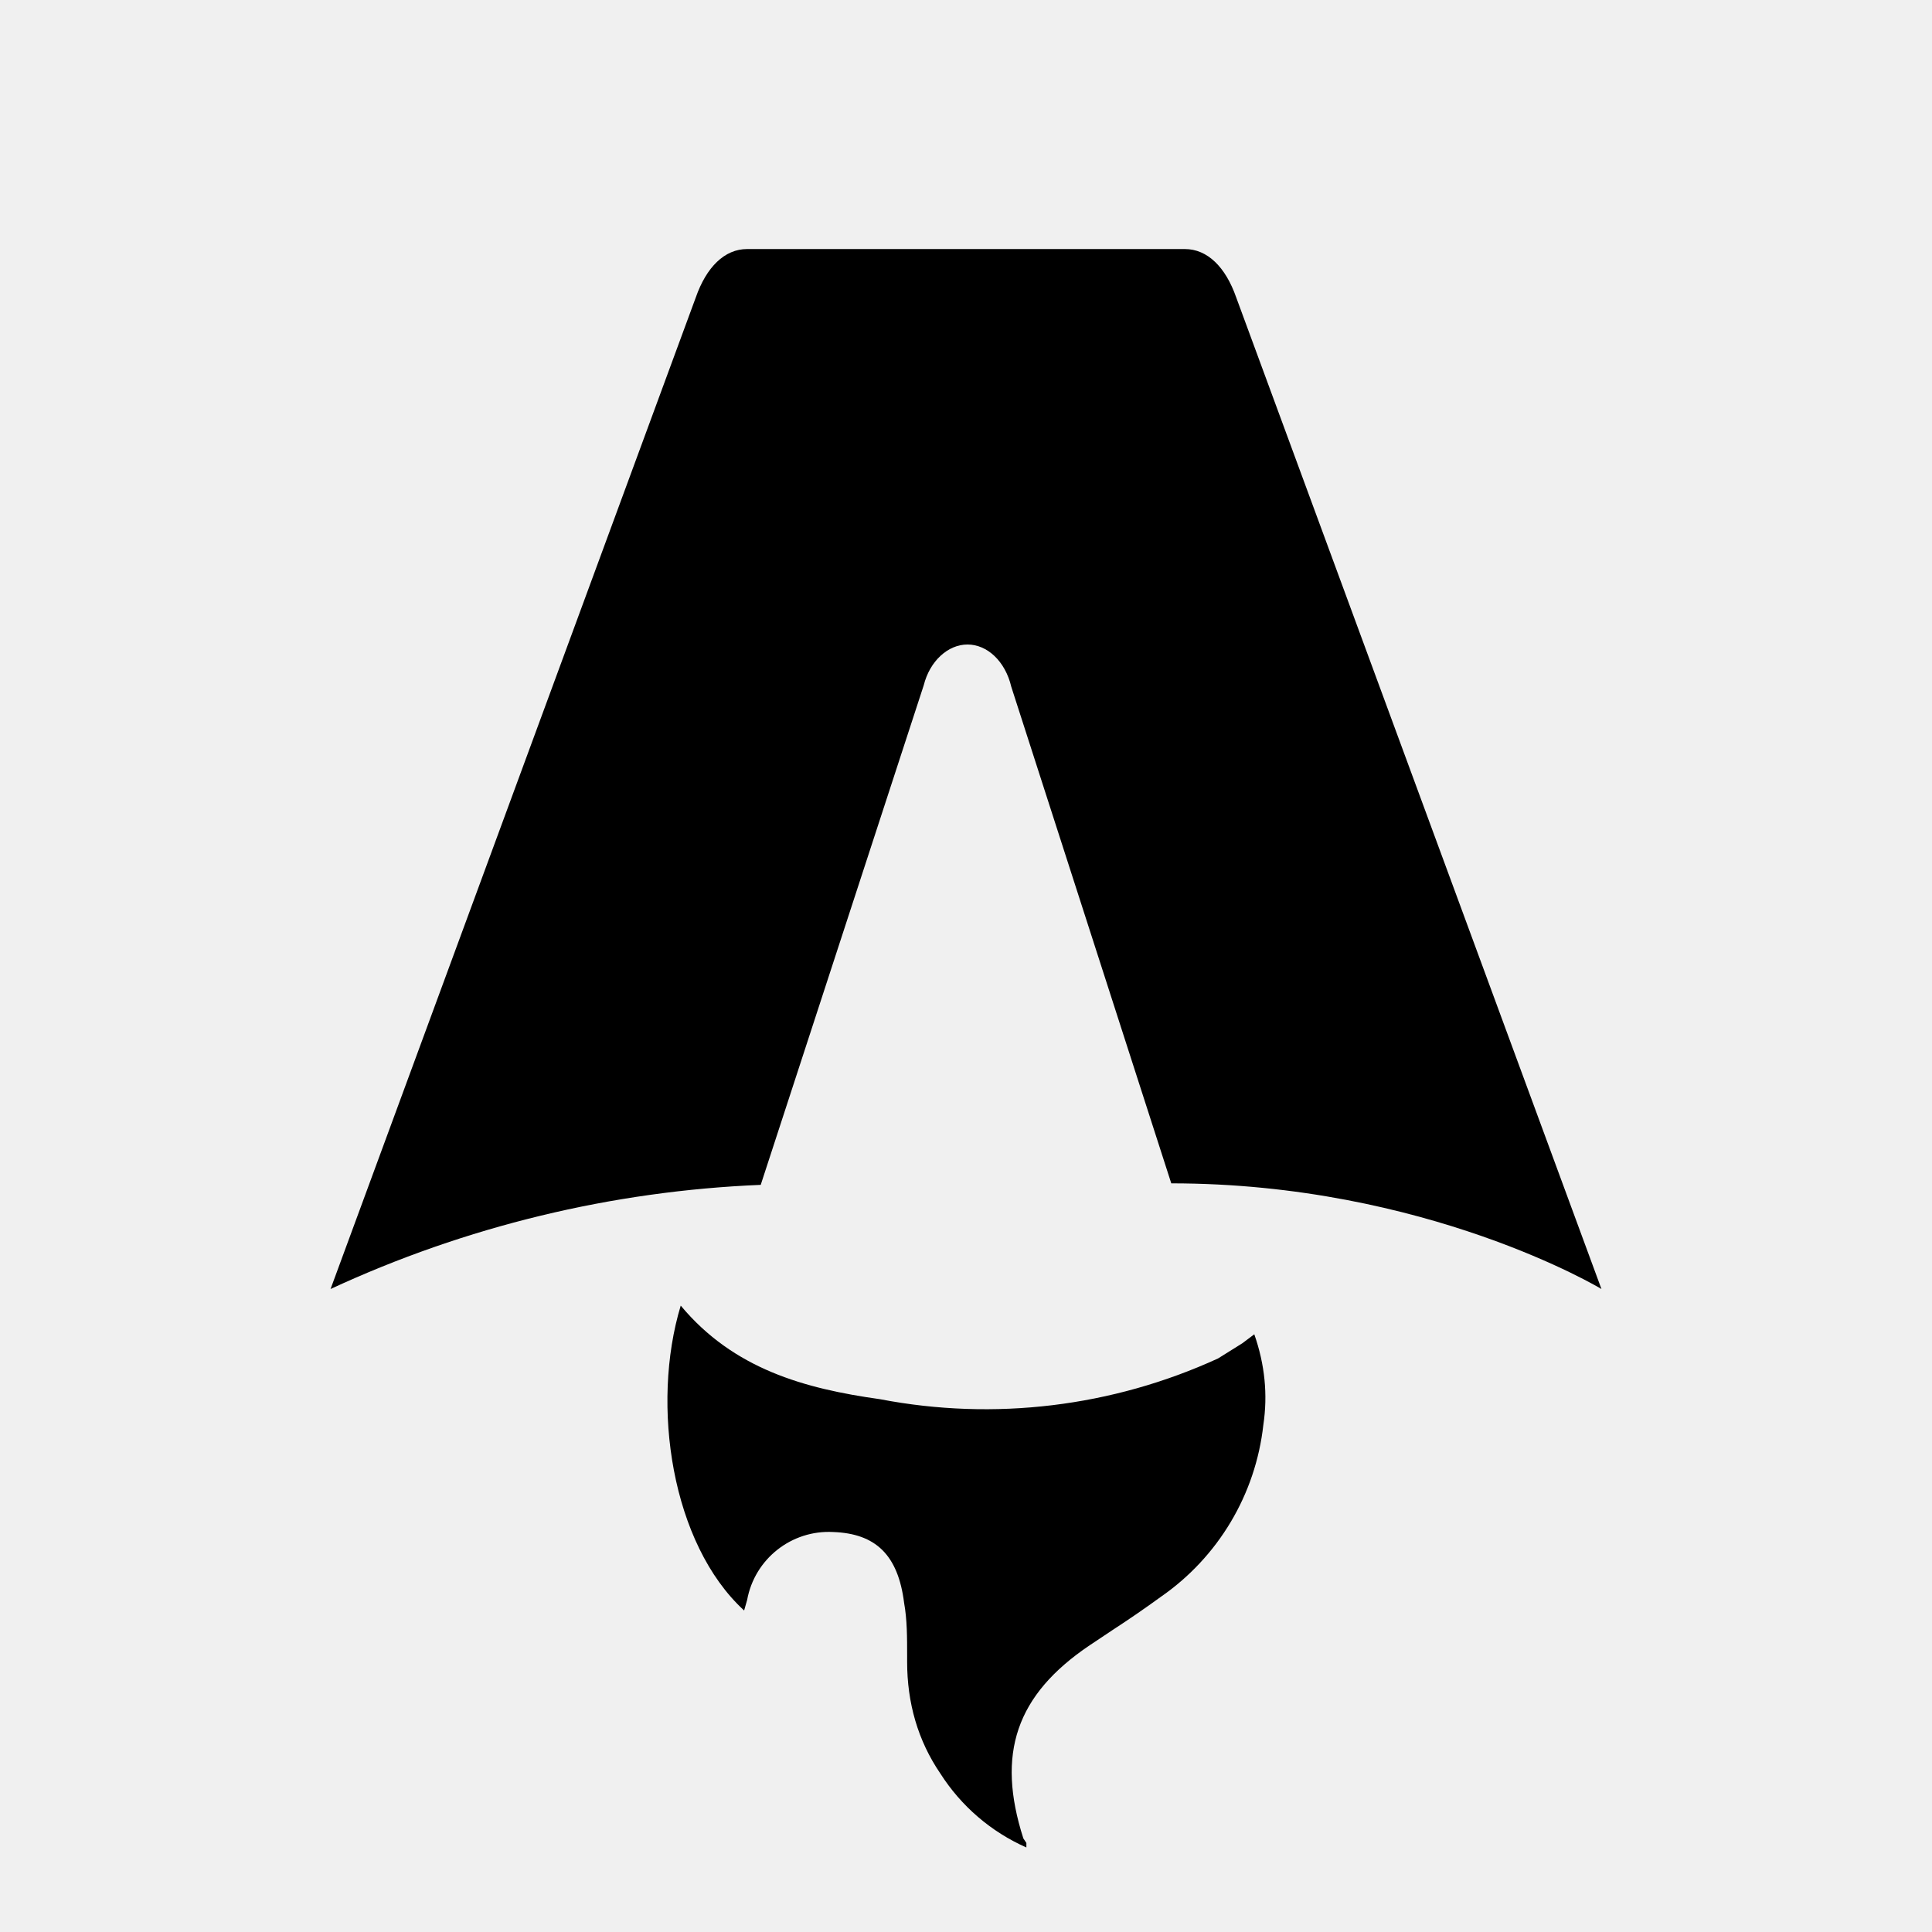
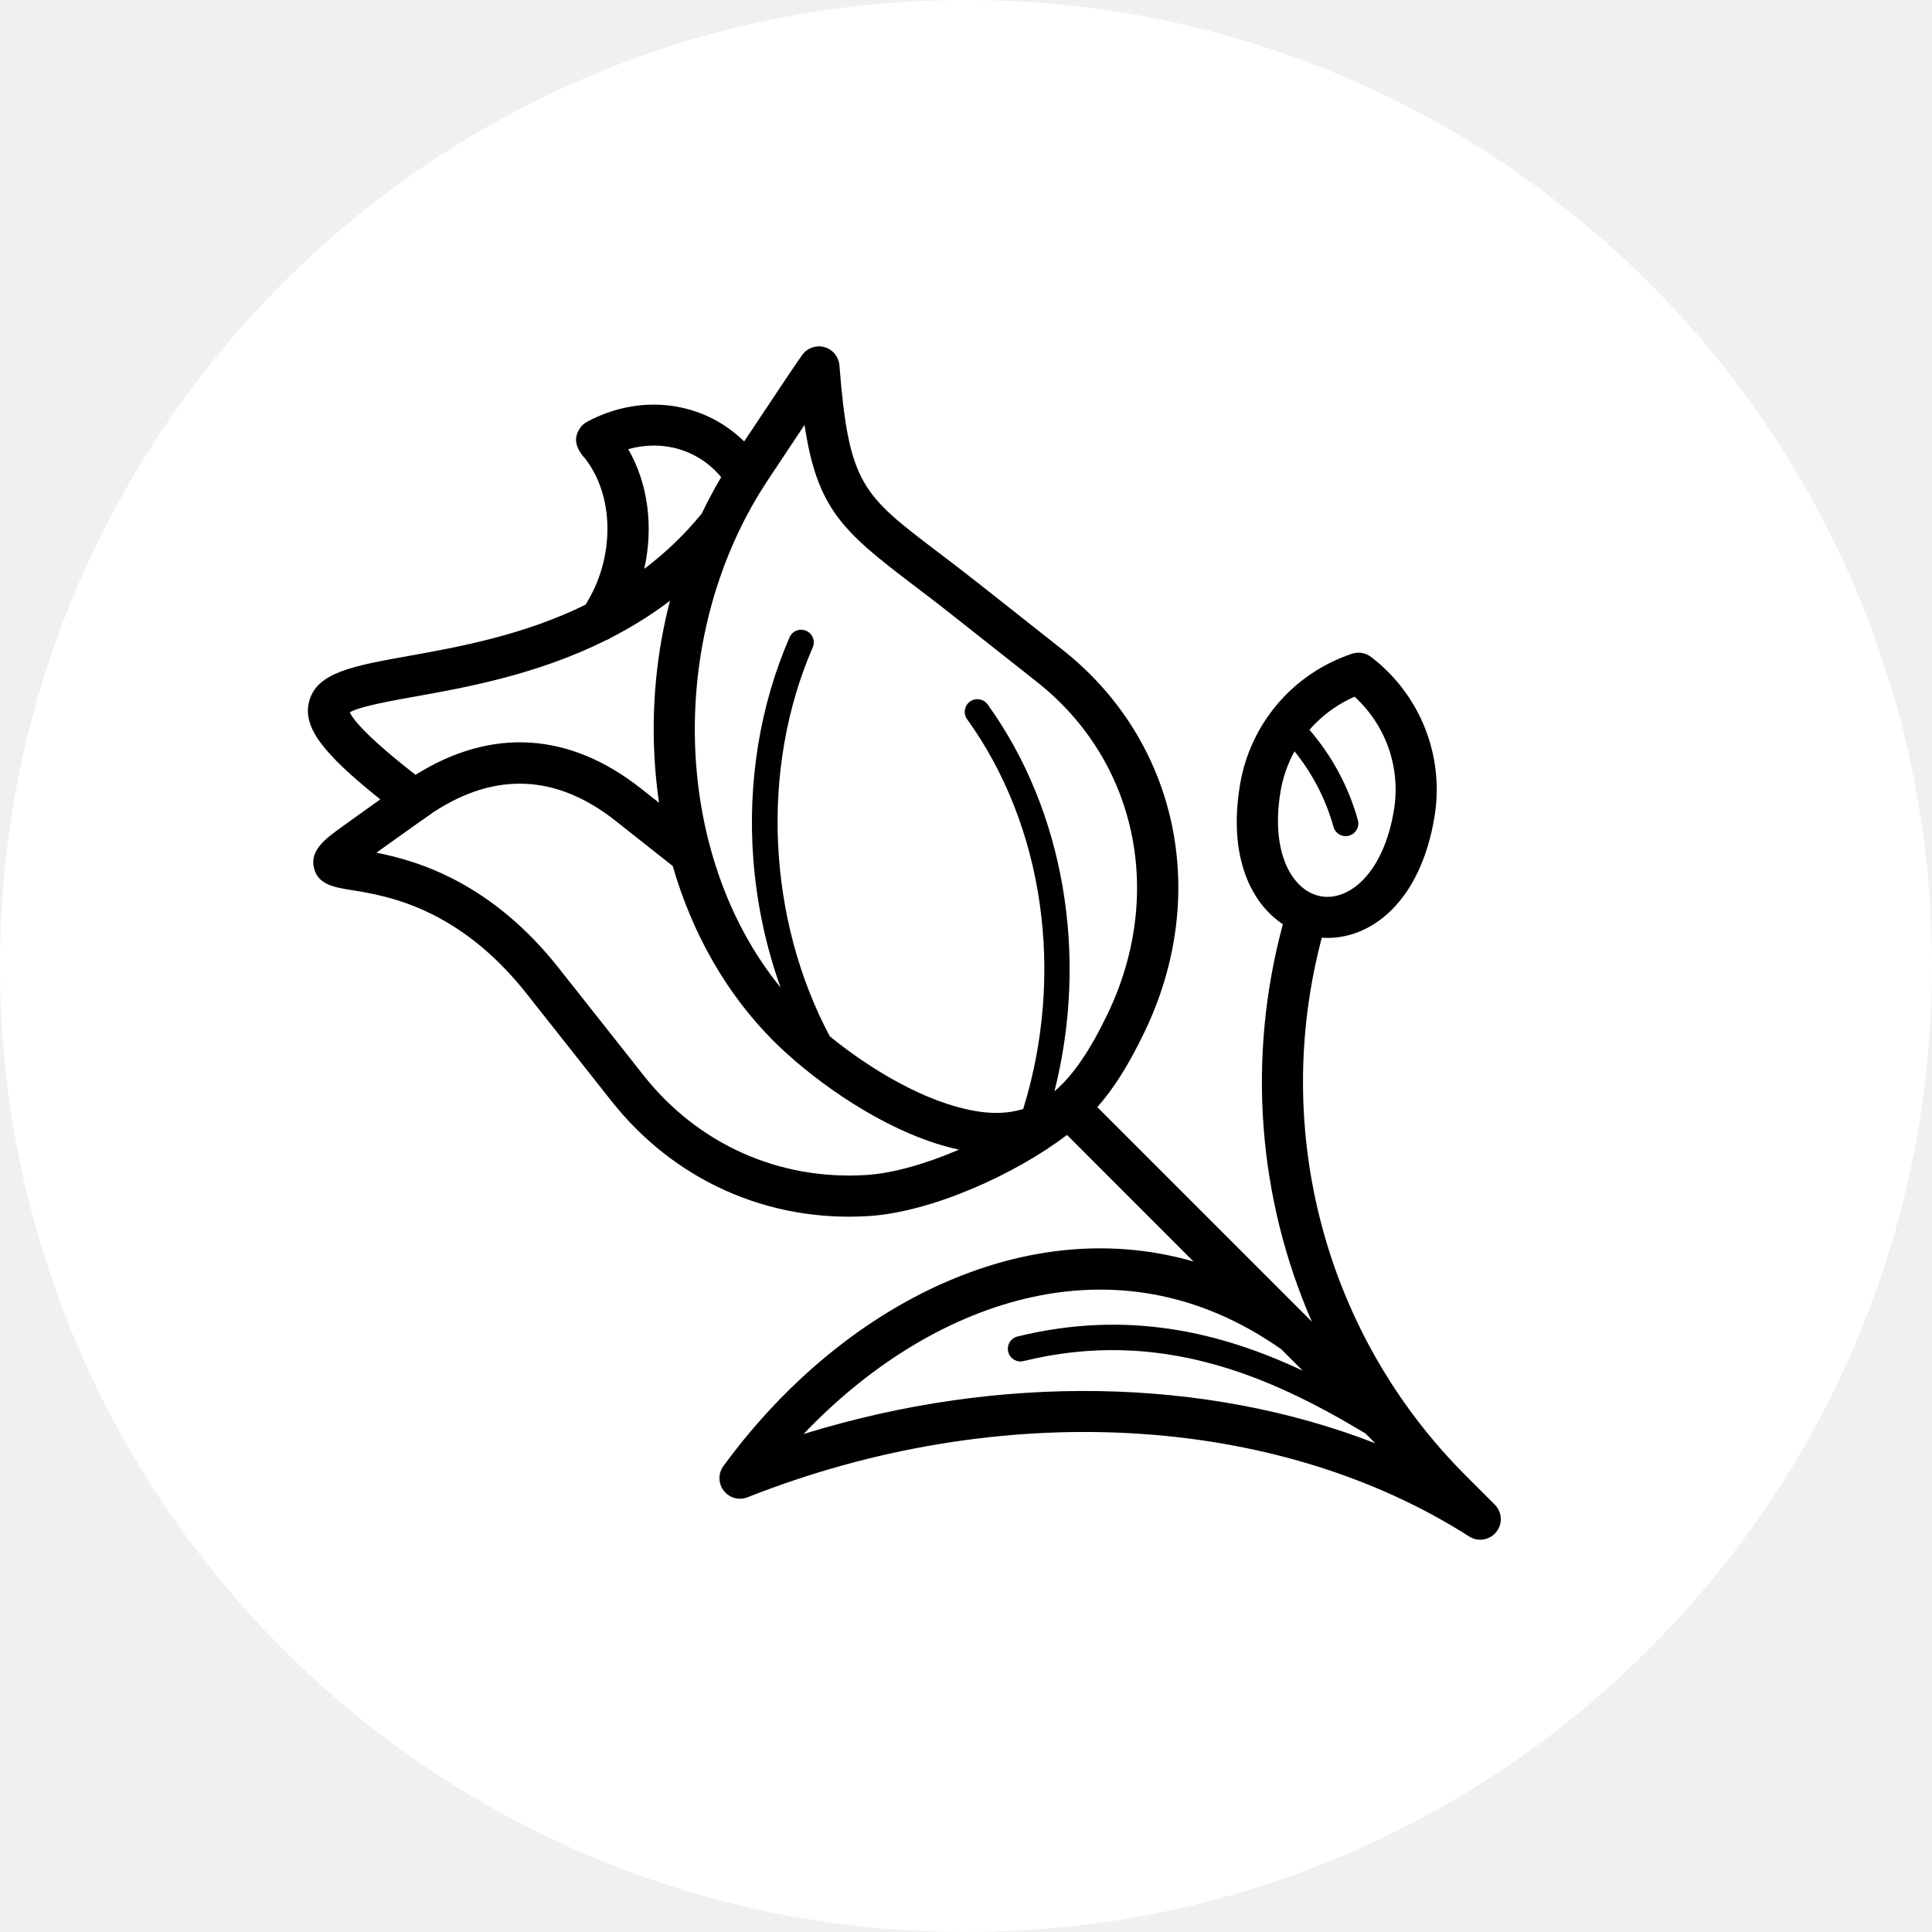
- <svg xmlns="http://www.w3.org/2000/svg" fill="none" viewBox="0 0 128 128">
-   <path d="M50.4 78.5a75.1 75.1 0 0 0-28.5 6.9l24.2-65.7c.7-2 1.9-3.2 3.4-3.2h29c1.5 0 2.7 1.2 3.4 3.2l24.2 65.7s-11.6-7-28.5-7L67 45.5c-.4-1.7-1.6-2.8-2.9-2.8-1.3 0-2.5 1.1-2.9 2.7L50.4 78.5Zm-1.1 28.2Zm-4.2-20.2c-2 6.6-.6 15.8 4.2 20.2a17.5 17.5 0 0 1 .2-.7 5.5 5.5 0 0 1 5.7-4.5c2.8.1 4.3 1.5 4.7 4.7.2 1.1.2 2.3.2 3.5v.4c0 2.7.7 5.2 2.2 7.4a13 13 0 0 0 5.7 4.9v-.3l-.2-.3c-1.8-5.6-.5-9.5 4.4-12.8l1.5-1a73 73 0 0 0 3.2-2.2 16 16 0 0 0 6.8-11.4c.3-2 .1-4-.6-6l-.8.6-1.6 1a37 37 0 0 1-22.4 2.7c-5-.7-9.7-2-13.2-6.2Z" />
-   <style>
-         path { fill: #000; }
-         @media (prefers-color-scheme: dark) {
-             path { fill: #FFF; }
-         }
-     </style>
+ <svg xmlns="http://www.w3.org/2000/svg" viewBox="0 0 500 500">
+   <circle cx="250" cy="250" r="250" fill="white" />
+   <path fill="black" d="M 354.813 170.01 C 353.412 168.939 351.57 168.631 349.9 169.19 C 334.663 174.265 323.555 187.256 320.912 203.092 C 317.822 221.592 323.662 233.643 332.008 239.194 C 322.619 273.965 325.589 310.182 339.507 342.049 L 283.979 286.52 C 288.234 281.753 292.2 275.412 296.225 267.024 C 313.326 231.444 304.794 191.714 274.995 168.168 L 253.414 151.116 C 249.382 147.931 245.784 145.19 242.607 142.787 C 223.181 128.021 219.677 125.358 217.237 94.545 C 217.064 92.345 215.567 90.492 213.453 89.863 C 211.349 89.236 209.082 89.959 207.73 91.708 C 206.766 92.953 201.873 100.277 193.746 112.513 C 193.332 113.132 192.947 113.719 192.588 114.25 C 182.013 103.839 165.858 101.656 151.883 109.184 C 150.505 109.927 149.587 111.267 149.202 112.793 C 148.449 115.708 151.333 118.555 151.333 118.555 C 159.12 128.418 159.141 144.515 151.518 156.509 C 135.334 164.451 118.514 167.473 105.631 169.778 C 91.329 172.345 81.879 174.034 79.98 181.619 C 78.358 188.058 83.202 194.733 98.421 206.876 C 95.332 209.064 91.85 211.566 88.81 213.754 C 84.166 217.104 80.153 219.999 81.254 224.623 C 82.276 228.954 86.502 229.631 90.981 230.356 C 99.956 231.791 118.61 234.802 136.249 257.115 L 158.235 284.936 C 174.476 305.492 198.746 316.349 224.802 314.719 C 241.284 313.685 263.162 303.677 276.133 293.718 L 308.876 326.473 C 291.679 321.531 273.518 321.957 255.151 327.862 C 229.675 336.056 205.55 354.362 187.223 379.405 C 185.825 381.315 185.863 383.929 187.31 385.803 C 188.758 387.675 191.268 388.37 193.476 387.49 C 258.559 361.753 330.118 365.644 380.22 397.635 C 382.345 398.995 385.096 398.666 386.842 396.919 C 386.978 396.784 387.111 396.639 387.226 396.486 C 388.935 394.372 388.762 391.312 386.842 389.392 L 379.257 381.807 C 342.914 345.416 328.89 292.513 342.083 242.677 C 348.163 243.122 354.756 240.894 360.215 235.422 C 365.282 230.356 369.385 222.518 371.229 211.487 C 373.872 195.652 367.58 179.757 354.813 170.01 Z M 208.213 109.964 C 211.476 131.632 218.065 137.498 236.171 151.249 C 239.306 153.634 242.868 156.336 246.814 159.463 L 268.403 176.515 C 294.199 196.905 301.523 231.426 286.641 262.421 C 282.174 271.715 277.775 278.278 272.89 282.438 C 281.749 247.367 275.467 209.866 255.598 182.305 C 254.544 180.837 252.5 180.51 251.032 181.561 C 249.564 182.624 249.229 184.67 250.289 186.135 C 270.206 213.766 275.62 252.057 264.804 287.001 C 259.246 288.737 252.914 288.217 245.242 285.719 C 234.53 282.245 223.276 275.16 214.736 268.183 C 198.552 237.717 196.719 198.873 210.335 167.549 C 211.059 165.89 210.298 163.958 208.638 163.246 C 206.977 162.522 205.049 163.284 204.334 164.943 C 196.682 182.545 193.439 202.426 194.962 222.44 C 195.842 233.875 198.233 245.051 202.018 255.572 C 173.77 220.947 172.053 163.602 199.297 123.38 C 199.635 122.877 206.091 113.161 208.213 109.964 Z M 162.587 116.247 C 171.552 113.728 180.66 116.346 186.645 123.486 C 184.829 126.545 183.162 129.68 181.615 132.905 C 177.024 138.54 171.995 143.25 166.727 147.225 C 169.15 136.484 167.777 125.242 162.587 116.247 Z M 90.526 184.36 C 92.967 182.855 100.97 181.428 107.513 180.249 C 120.578 177.913 138.934 174.613 156.874 165.678 C 157.355 165.514 157.818 165.282 158.235 164.984 C 163.388 162.329 168.484 159.202 173.394 155.476 C 169.94 168.756 168.559 182.747 169.427 196.818 C 169.659 200.524 170.035 204.172 170.567 207.761 L 165.907 204.085 C 147.358 189.426 127.199 188.211 107.541 200.524 L 106.053 199.357 C 94.137 189.94 91.222 185.887 90.526 184.36 Z M 166.581 278.336 L 144.598 250.523 C 127.246 228.56 108.39 222.829 97.408 220.674 C 104.337 215.695 111.623 210.553 112.406 210.04 C 128.395 199.667 144.173 200.466 159.315 212.434 L 174.1 224.119 C 179.184 241.722 188.072 257.289 200.185 269.399 C 208.974 278.192 225.198 290.399 241.961 295.843 C 244.092 296.538 246.168 297.087 248.187 297.522 C 239.923 301.083 231.278 303.648 224.144 304.093 C 201.612 305.5 180.631 296.113 166.581 278.336 Z M 207.973 371.124 C 239.895 337.512 288.127 318.549 331.611 349.208 L 337.153 354.738 C 316.036 344.799 291.853 338.873 263.316 345.888 C 261.561 346.322 260.49 348.099 260.924 349.853 C 261.359 351.611 263.125 352.682 264.879 352.249 C 300.315 343.534 329.026 356.31 353.395 370.988 L 355.922 373.519 C 311.954 356.426 258.77 355.405 207.973 371.124 Z M 360.736 209.742 C 358.036 225.943 349.235 233.192 341.947 231.976 C 334.663 230.761 328.699 221.041 331.4 204.838 C 332.017 201.131 333.262 197.629 335.019 194.444 C 339.671 200.196 343.126 206.856 345.103 213.986 C 345.595 215.734 347.402 216.756 349.139 216.265 C 349.698 216.111 350.19 215.822 350.574 215.433 C 351.385 214.623 351.744 213.419 351.414 212.24 C 349.023 203.622 344.726 195.642 338.89 188.877 C 339.4 188.289 339.933 187.719 340.482 187.168 C 343.348 184.302 346.753 181.967 350.566 180.308 C 358.702 187.727 362.573 198.749 360.736 209.742 Z M 360.736 209.742" />
</svg>
